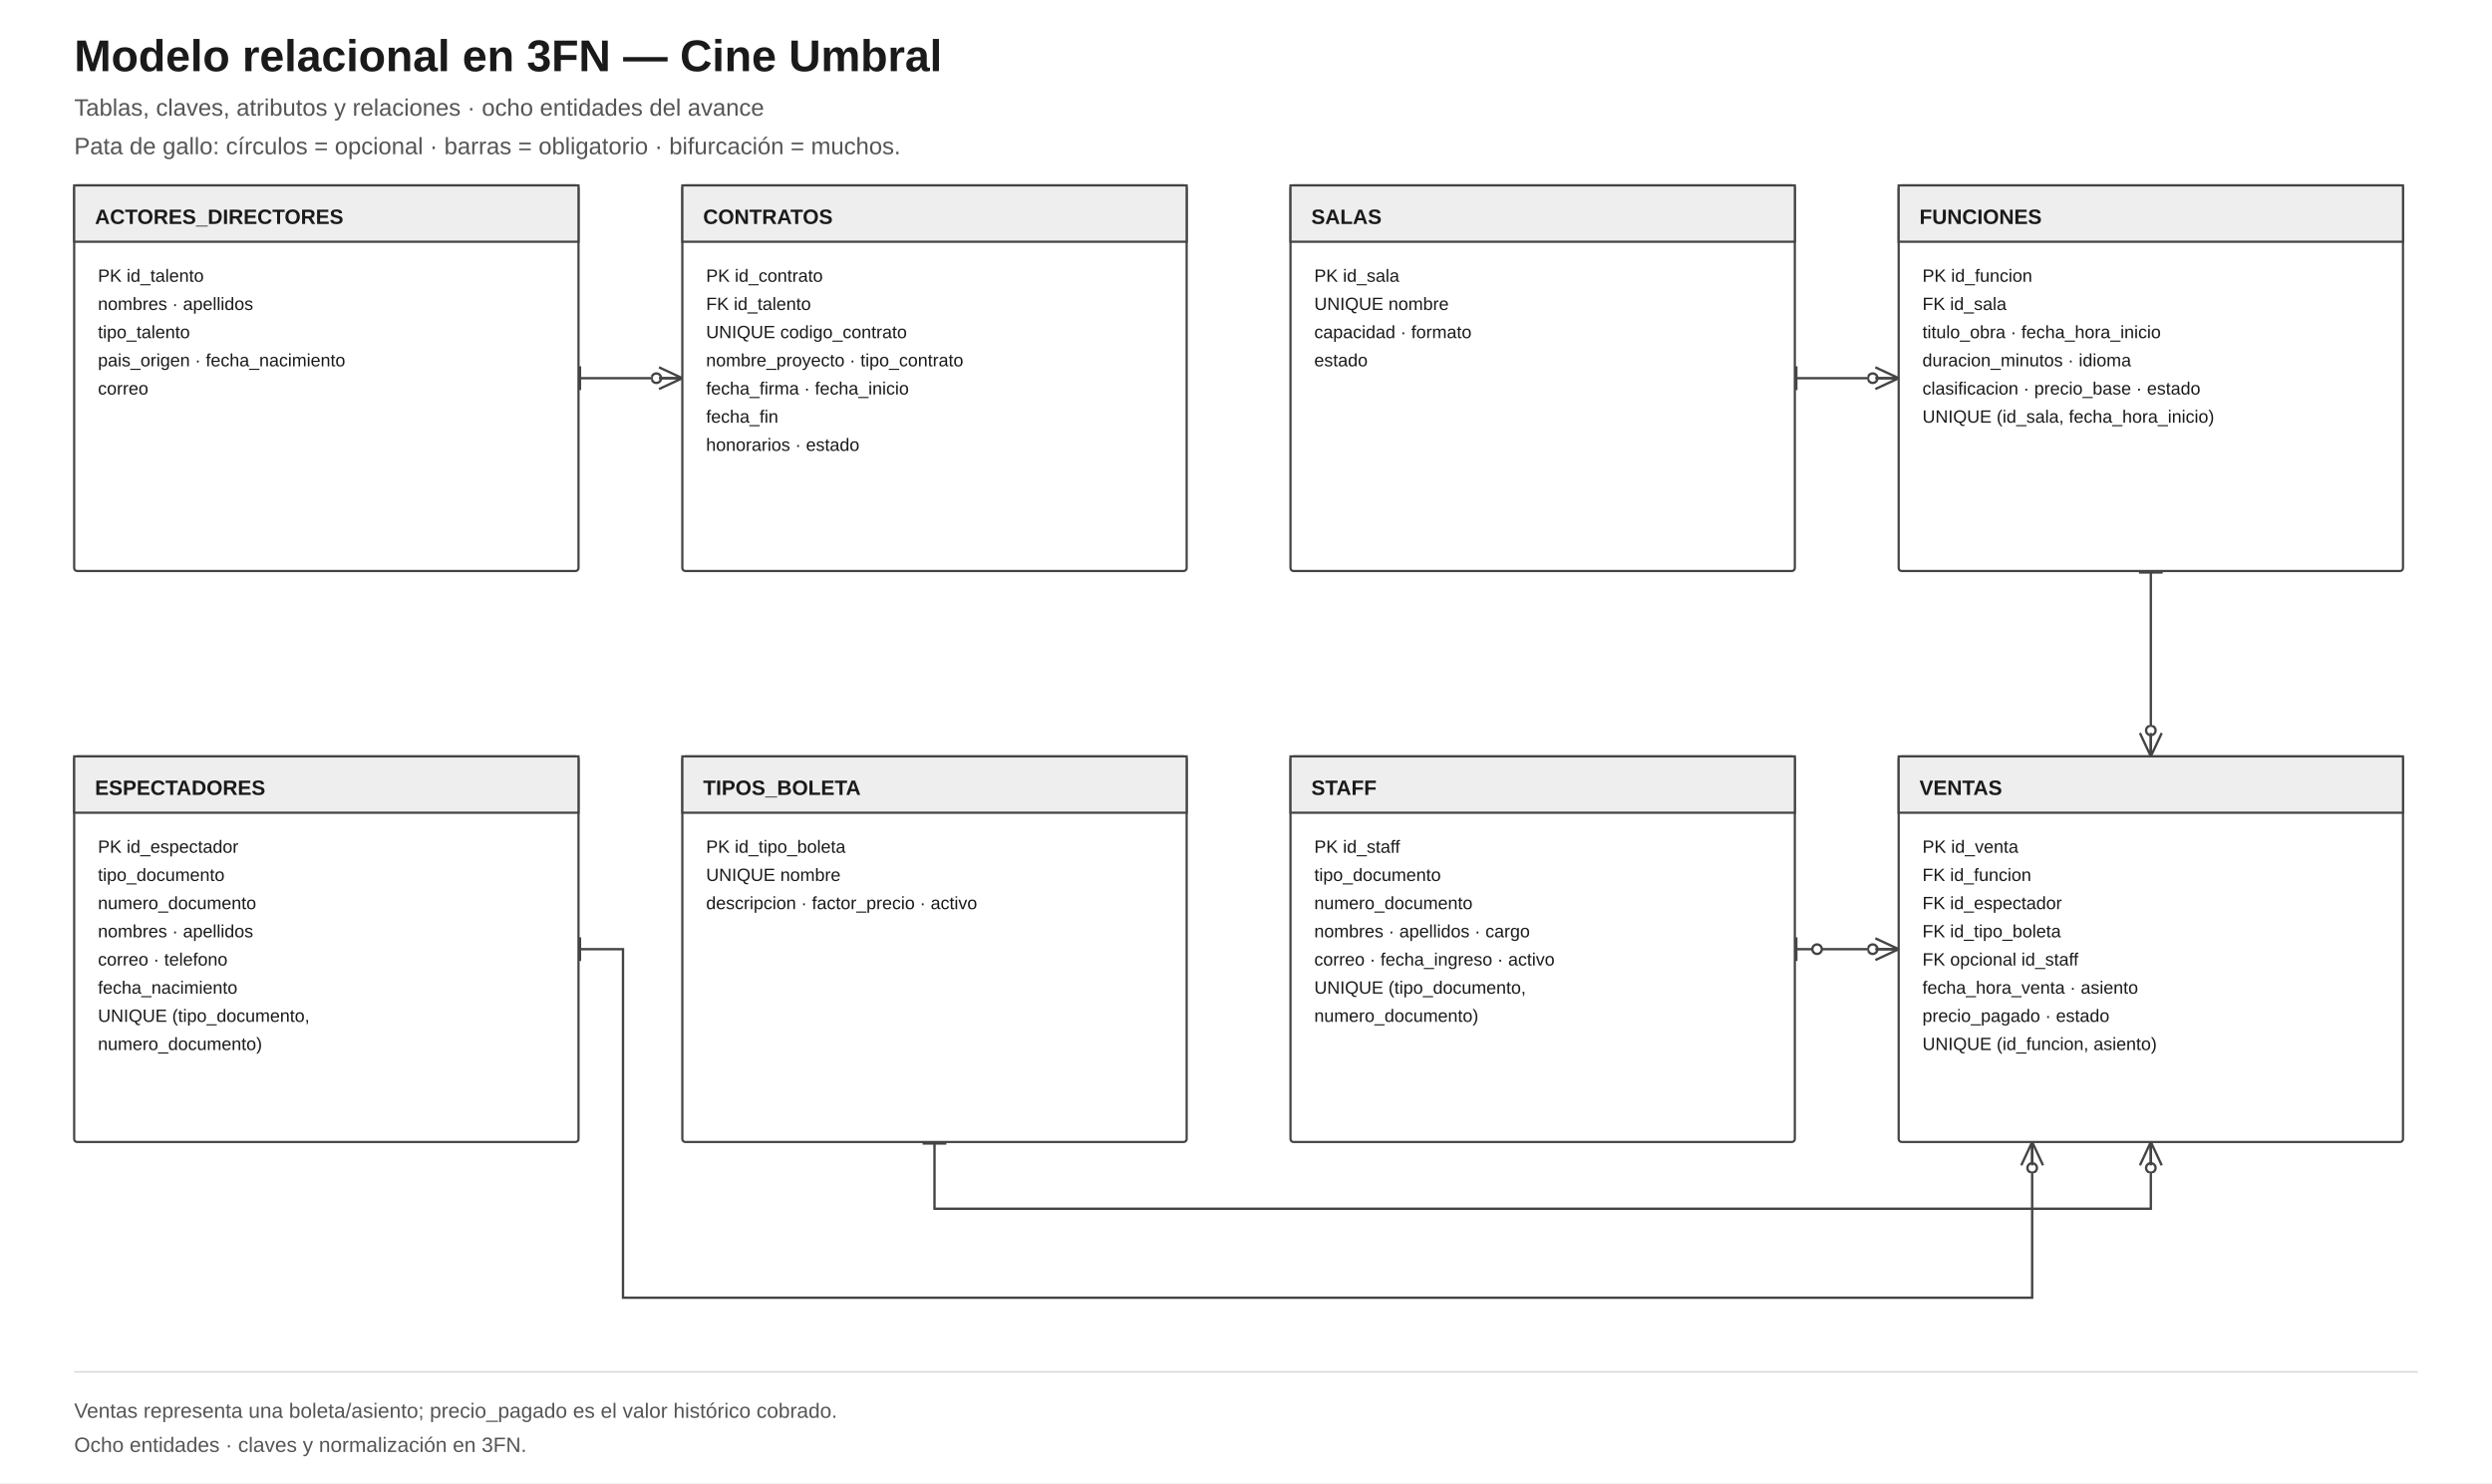
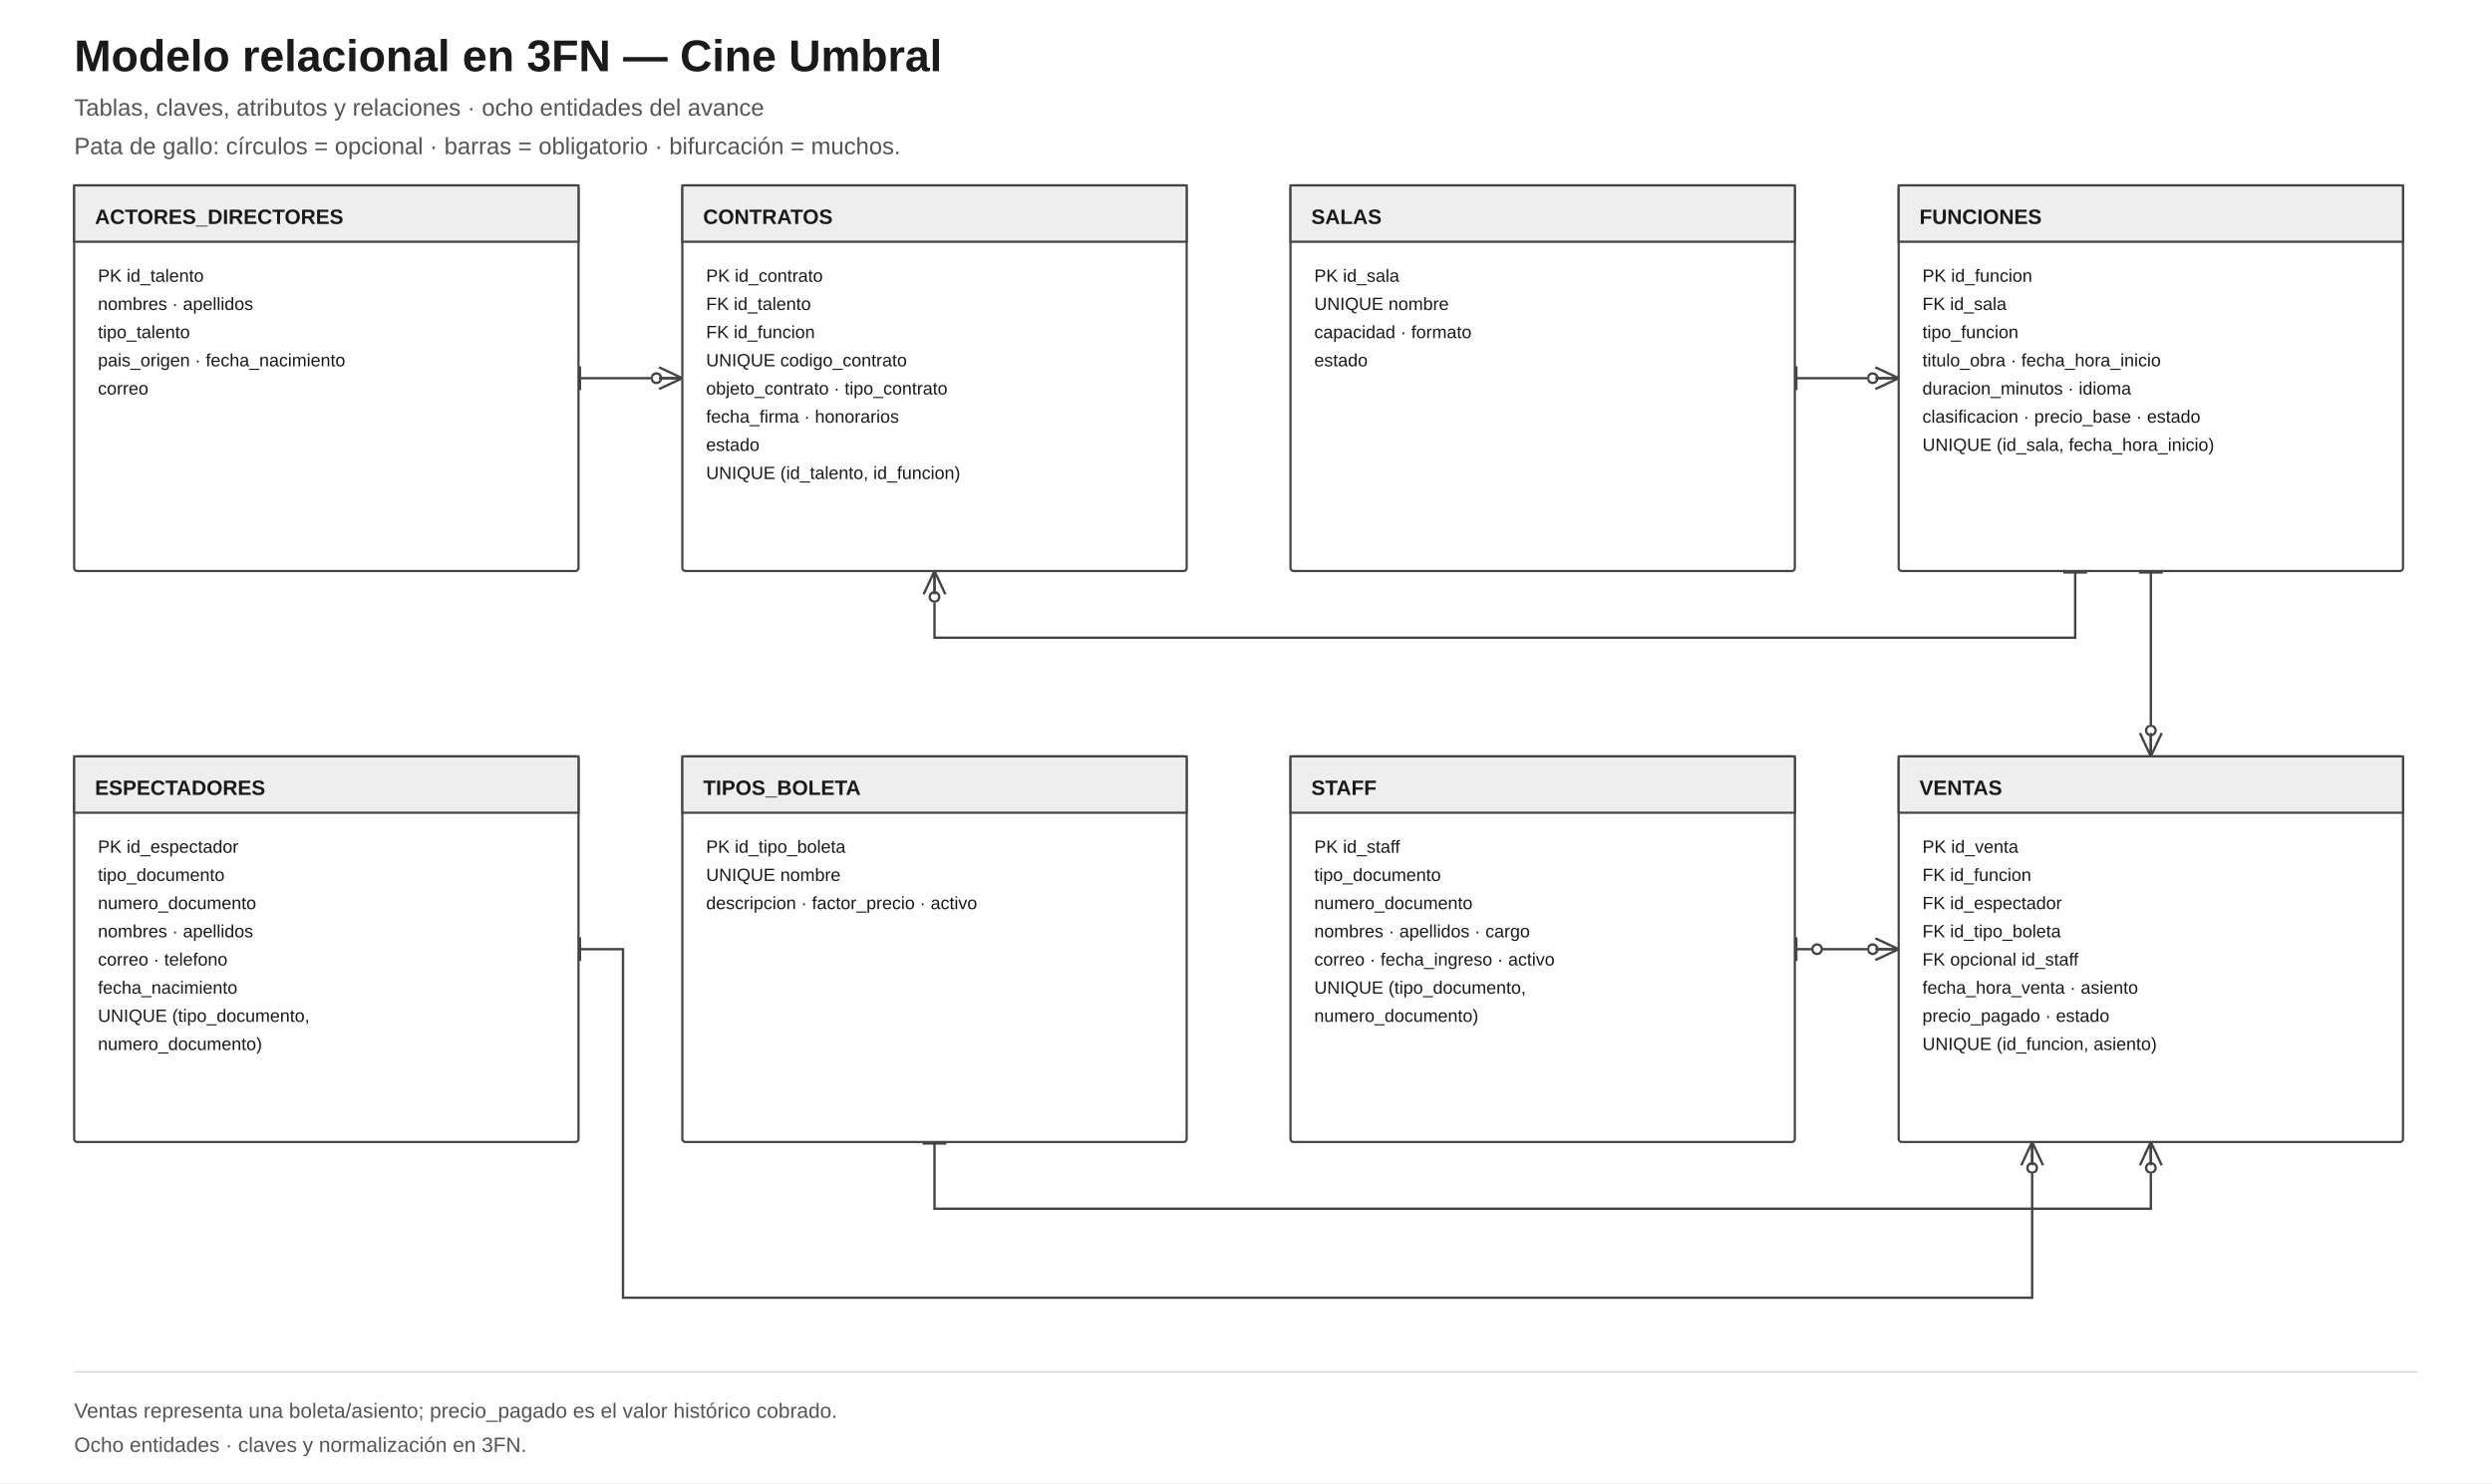
<svg xmlns="http://www.w3.org/2000/svg" width="1680" height="1000" viewBox="0 0 1680 1000" role="img" aria-labelledby="title desc">
  <defs>
    <marker id="one" markerWidth="10" markerHeight="18" refX="9" refY="9" orient="auto-start-reverse" markerUnits="userSpaceOnUse">
      <path d="M8 1 V17" fill="none" stroke="#444444" stroke-width="1.6" />
    </marker>
    <marker id="zeroOne" markerWidth="20" markerHeight="18" refX="19" refY="9" orient="auto-start-reverse" markerUnits="userSpaceOnUse">
      <circle cx="4" cy="9" r="3.2" fill="#ffffff" stroke="#444444" stroke-width="1.6" />
      <path d="M18 1 V17" fill="none" stroke="#444444" stroke-width="1.6" />
    </marker>
    <marker id="zeroMany" markerWidth="22" markerHeight="18" refX="21" refY="9" orient="auto" markerUnits="userSpaceOnUse">
      <circle cx="3.5" cy="9" r="3.2" fill="#ffffff" stroke="#444444" stroke-width="1.6" />
      <path d="M6 2 L21 9 L6 16 M6 9 L21 9" fill="none" stroke="#444444" stroke-width="1.6" stroke-linecap="square" />
    </marker>
    <style>.bg{fill:#fff}.title{font:700 30px Arial,sans-serif;fill:#1a1a1a}.subtitle{font:16px Arial,sans-serif;fill:#555}.entity{font:700 14px Arial,sans-serif;fill:#1a1a1a}.field{font:12px Arial,sans-serif;fill:#1a1a1a}.head{fill:#eeeeee;stroke:#444444;stroke-width:1.5}.card{fill:#fff;stroke:#444444;stroke-width:1.5}.link{fill:none;stroke:#444444;stroke-width:1.6;marker-start:url(#one);marker-end:url(#zeroMany)}.link.optional{marker-start:url(#zeroOne)}.tag{fill:#fff;stroke:#444444;stroke-width:1}.label{font:700 13px Arial,sans-serif;fill:#404040}.footer{font:14px Arial,sans-serif;fill:#555}</style>
  </defs>
  <rect class="bg" width="1680" height="1000" />
  <text class="title" x="50" y="48">Modelo relacional en 3FN — Cine Umbral</text>
  <text class="subtitle" x="50" y="78">Tablas, claves, atributos y relaciones · ocho entidades del avance</text>
  <text class="subtitle" x="50" y="104">Pata de gallo: círculos = opcional · barras = obligatorio · bifurcación = muchos.</text>
  <path class="link" d="M390 255 H460" />
  <path class="link" d="M1210 255 H1280" />
+   <path class="link" d="M1399 385 V430 H630 V385" />
  <path class="link" d="M1450 385 V510" />
  <path class="link optional" d="M1210 640 H1280" />
  <path class="link" d="M630 770 V815 H1450 V770" />
  <path class="link" d="M390 640 H420 V875 H1370 V770" />
  <g>
    <rect class="card" x="50" y="125" width="340" height="260" rx="2" />
    <rect class="head" x="50" y="125" width="340" height="38" />
    <text class="entity" x="64" y="151">ACTORES_DIRECTORES</text>
    <text class="field" x="66" y="190">PK  id_talento</text>
    <text class="field" x="66" y="209">nombres · apellidos</text>
    <text class="field" x="66" y="228">tipo_talento</text>
    <text class="field" x="66" y="247">pais_origen · fecha_nacimiento</text>
    <text class="field" x="66" y="266">correo</text>
  </g>
  <g>
    <rect class="card" x="460" y="125" width="340" height="260" rx="2" />
    <rect class="head" x="460" y="125" width="340" height="38" />
    <text class="entity" x="474" y="151">CONTRATOS</text>
    <text class="field" x="476" y="190">PK  id_contrato</text>
    <text class="field" x="476" y="209">FK  id_talento</text>
-     <text class="field" x="476" y="228">UNIQUE  codigo_contrato</text>
-     <text class="field" x="476" y="247">nombre_proyecto · tipo_contrato</text>
-     <text class="field" x="476" y="266">fecha_firma · fecha_inicio</text>
-     <text class="field" x="476" y="285">fecha_fin</text>
-     <text class="field" x="476" y="304">honorarios · estado</text>
+     <text class="field" x="476" y="228">FK  id_funcion</text>
+     <text class="field" x="476" y="247">UNIQUE  codigo_contrato</text>
+     <text class="field" x="476" y="266">objeto_contrato · tipo_contrato</text>
+     <text class="field" x="476" y="285">fecha_firma · honorarios</text>
+     <text class="field" x="476" y="304">estado</text>
+     <text class="field" x="476" y="323">UNIQUE  (id_talento, id_funcion)</text>
  </g>
  <g>
    <rect class="card" x="870" y="125" width="340" height="260" rx="2" />
    <rect class="head" x="870" y="125" width="340" height="38" />
    <text class="entity" x="884" y="151">SALAS</text>
    <text class="field" x="886" y="190">PK  id_sala</text>
    <text class="field" x="886" y="209">UNIQUE  nombre</text>
    <text class="field" x="886" y="228">capacidad · formato</text>
    <text class="field" x="886" y="247">estado</text>
  </g>
  <g>
    <rect class="card" x="1280" y="125" width="340" height="260" rx="2" />
    <rect class="head" x="1280" y="125" width="340" height="38" />
    <text class="entity" x="1294" y="151">FUNCIONES</text>
    <text class="field" x="1296" y="190">PK  id_funcion</text>
    <text class="field" x="1296" y="209">FK  id_sala</text>
-     <text class="field" x="1296" y="228">titulo_obra · fecha_hora_inicio</text>
-     <text class="field" x="1296" y="247">duracion_minutos · idioma</text>
-     <text class="field" x="1296" y="266">clasificacion · precio_base · estado</text>
-     <text class="field" x="1296" y="285">UNIQUE  (id_sala, fecha_hora_inicio)</text>
+     <text class="field" x="1296" y="228">tipo_funcion</text>
+     <text class="field" x="1296" y="247">titulo_obra · fecha_hora_inicio</text>
+     <text class="field" x="1296" y="266">duracion_minutos · idioma</text>
+     <text class="field" x="1296" y="285">clasificacion · precio_base · estado</text>
+     <text class="field" x="1296" y="304">UNIQUE  (id_sala, fecha_hora_inicio)</text>
  </g>
  <g>
    <rect class="card" x="50" y="510" width="340" height="260" rx="2" />
    <rect class="head" x="50" y="510" width="340" height="38" />
    <text class="entity" x="64" y="536">ESPECTADORES</text>
    <text class="field" x="66" y="575">PK  id_espectador</text>
    <text class="field" x="66" y="594">tipo_documento</text>
    <text class="field" x="66" y="613">numero_documento</text>
    <text class="field" x="66" y="632">nombres · apellidos</text>
    <text class="field" x="66" y="651">correo · telefono</text>
    <text class="field" x="66" y="670">fecha_nacimiento</text>
    <text class="field" x="66" y="689">UNIQUE  (tipo_documento,</text>
    <text class="field" x="66" y="708">numero_documento)</text>
  </g>
  <g>
    <rect class="card" x="460" y="510" width="340" height="260" rx="2" />
    <rect class="head" x="460" y="510" width="340" height="38" />
    <text class="entity" x="474" y="536">TIPOS_BOLETA</text>
    <text class="field" x="476" y="575">PK  id_tipo_boleta</text>
    <text class="field" x="476" y="594">UNIQUE  nombre</text>
    <text class="field" x="476" y="613">descripcion · factor_precio · activo</text>
  </g>
  <g>
    <rect class="card" x="870" y="510" width="340" height="260" rx="2" />
    <rect class="head" x="870" y="510" width="340" height="38" />
    <text class="entity" x="884" y="536">STAFF</text>
    <text class="field" x="886" y="575">PK  id_staff</text>
    <text class="field" x="886" y="594">tipo_documento</text>
    <text class="field" x="886" y="613">numero_documento</text>
    <text class="field" x="886" y="632">nombres · apellidos · cargo</text>
    <text class="field" x="886" y="651">correo · fecha_ingreso · activo</text>
    <text class="field" x="886" y="670">UNIQUE  (tipo_documento,</text>
    <text class="field" x="886" y="689">numero_documento)</text>
  </g>
  <g>
    <rect class="card" x="1280" y="510" width="340" height="260" rx="2" />
    <rect class="head" x="1280" y="510" width="340" height="38" />
    <text class="entity" x="1294" y="536">VENTAS</text>
    <text class="field" x="1296" y="575">PK  id_venta</text>
    <text class="field" x="1296" y="594">FK  id_funcion</text>
    <text class="field" x="1296" y="613">FK  id_espectador</text>
    <text class="field" x="1296" y="632">FK  id_tipo_boleta</text>
    <text class="field" x="1296" y="651">FK opcional  id_staff</text>
    <text class="field" x="1296" y="670">fecha_hora_venta · asiento</text>
    <text class="field" x="1296" y="689">precio_pagado · estado</text>
    <text class="field" x="1296" y="708">UNIQUE  (id_funcion, asiento)</text>
  </g>
  <line x1="50" y1="925" x2="1630" y2="925" stroke="#d6d6d6" />
  <text class="footer" x="50" y="956">Ventas representa una boleta/asiento; precio_pagado es el valor histórico cobrado.</text>
  <text class="footer" x="50" y="979">Ocho entidades · claves y normalización en 3FN.</text>
</svg>
